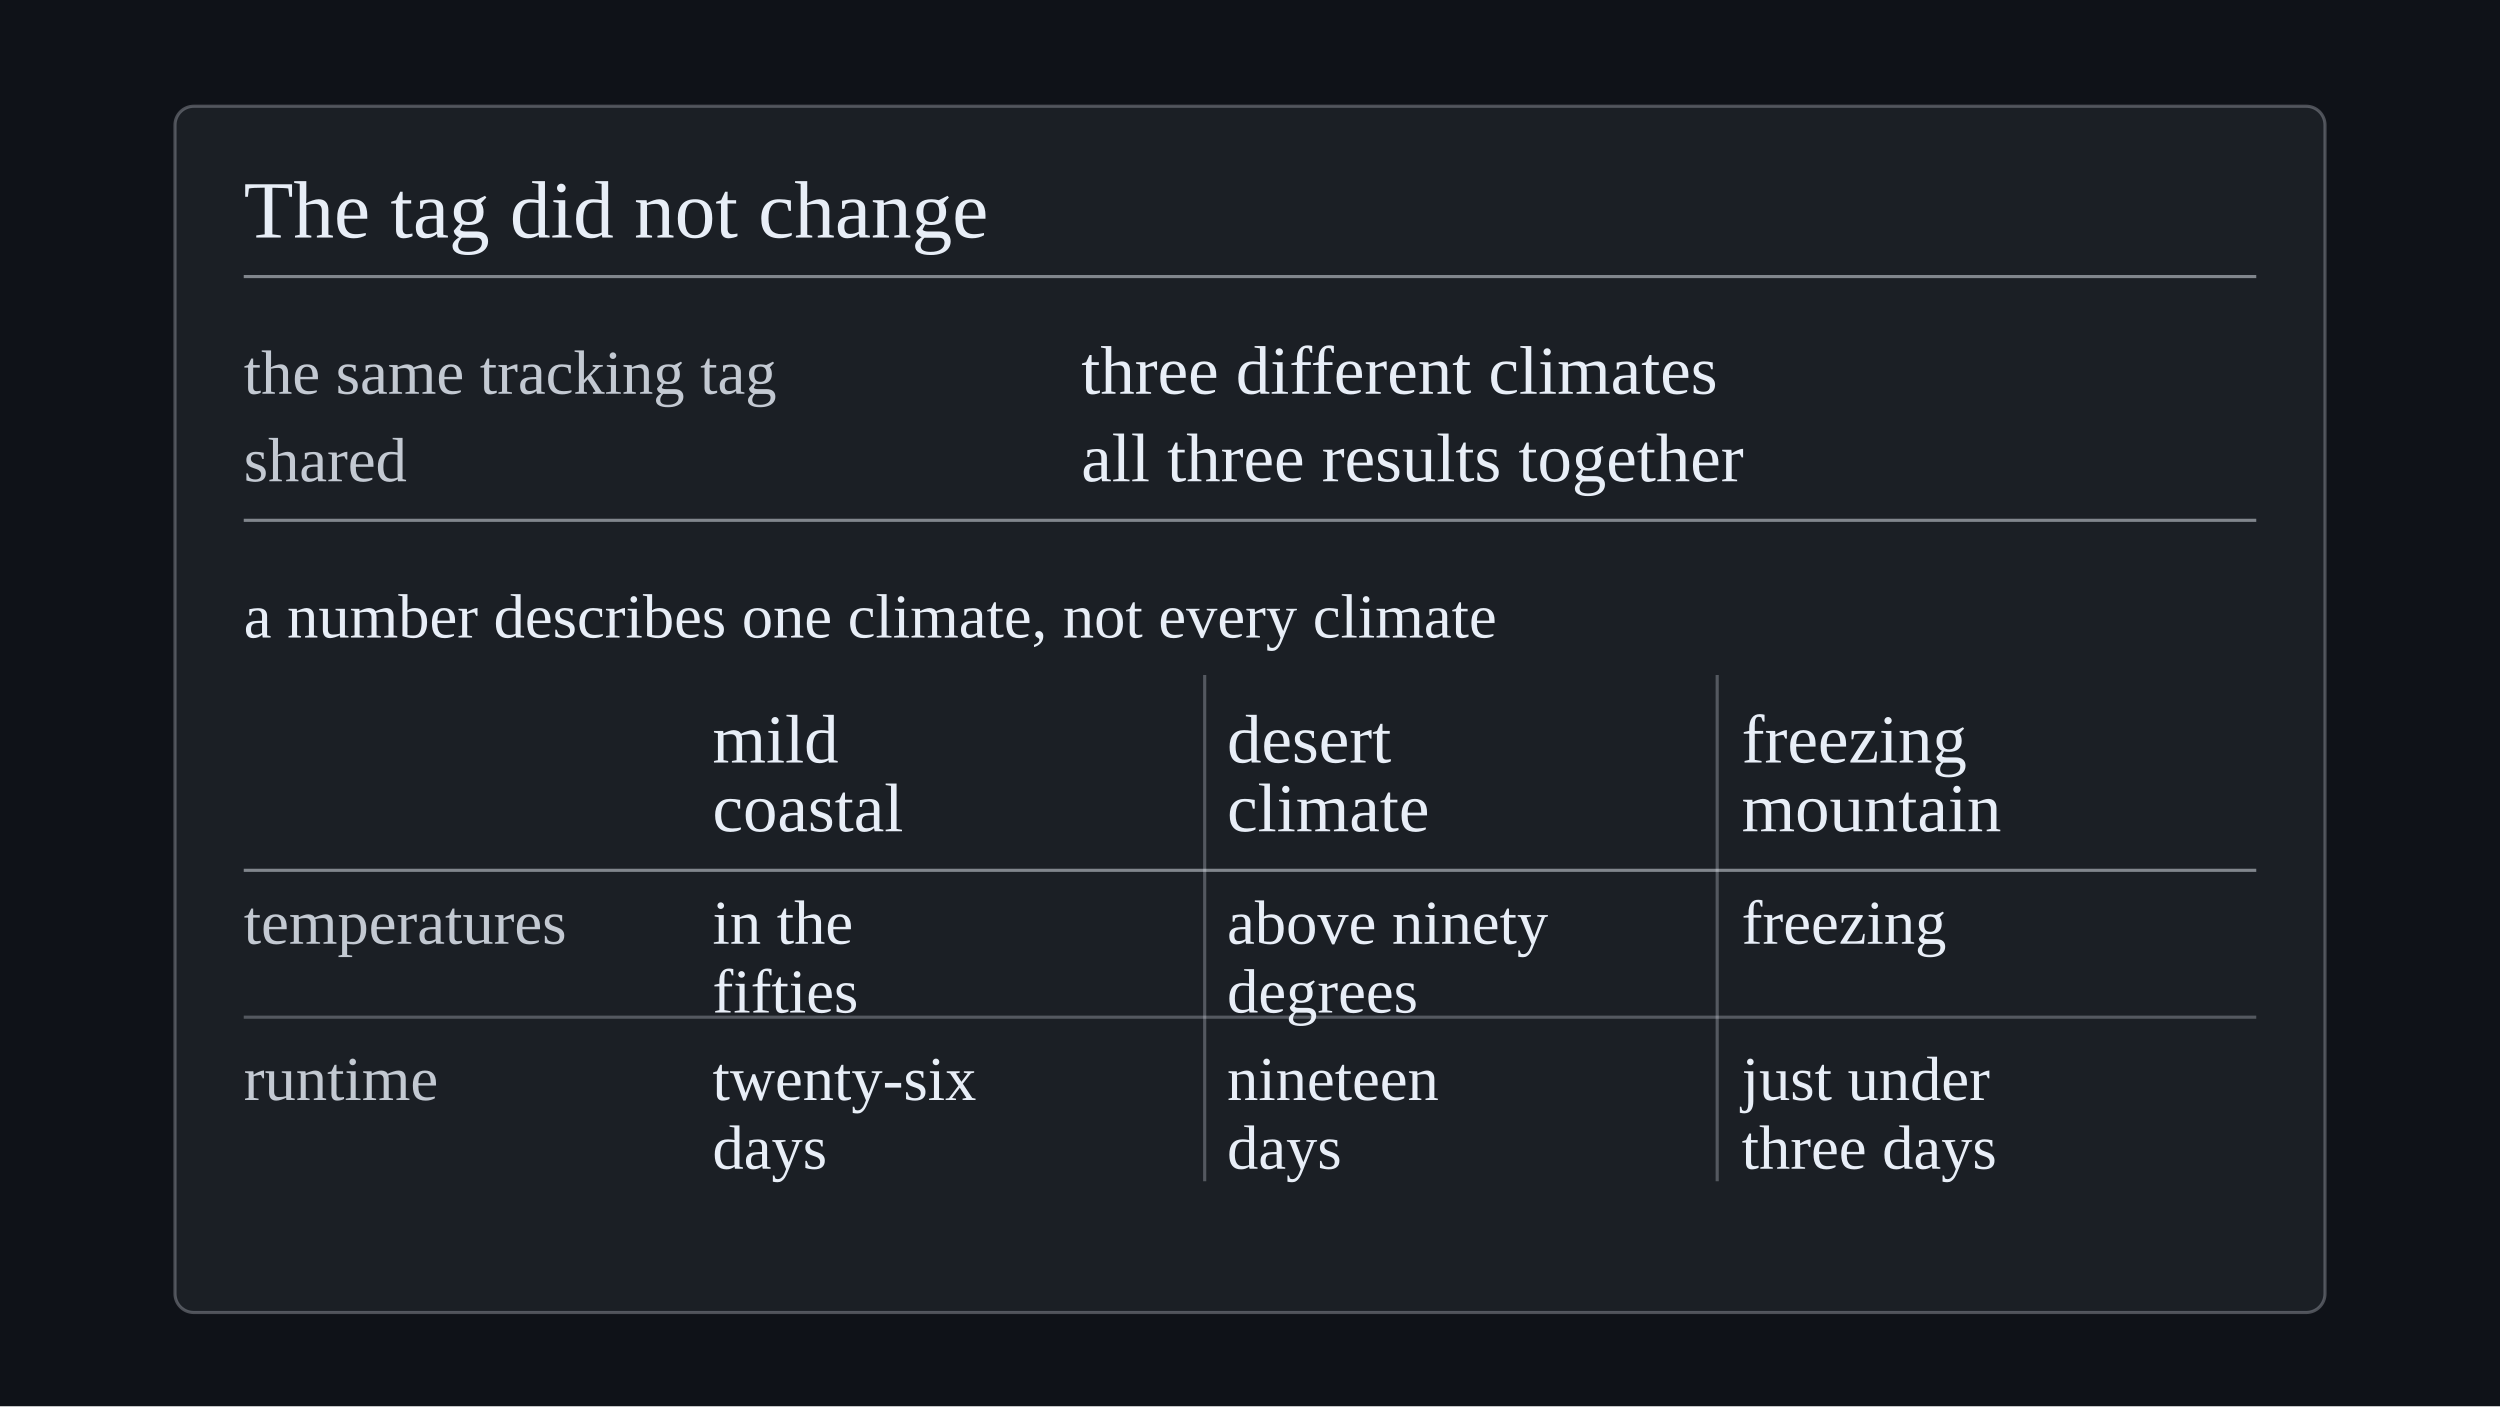
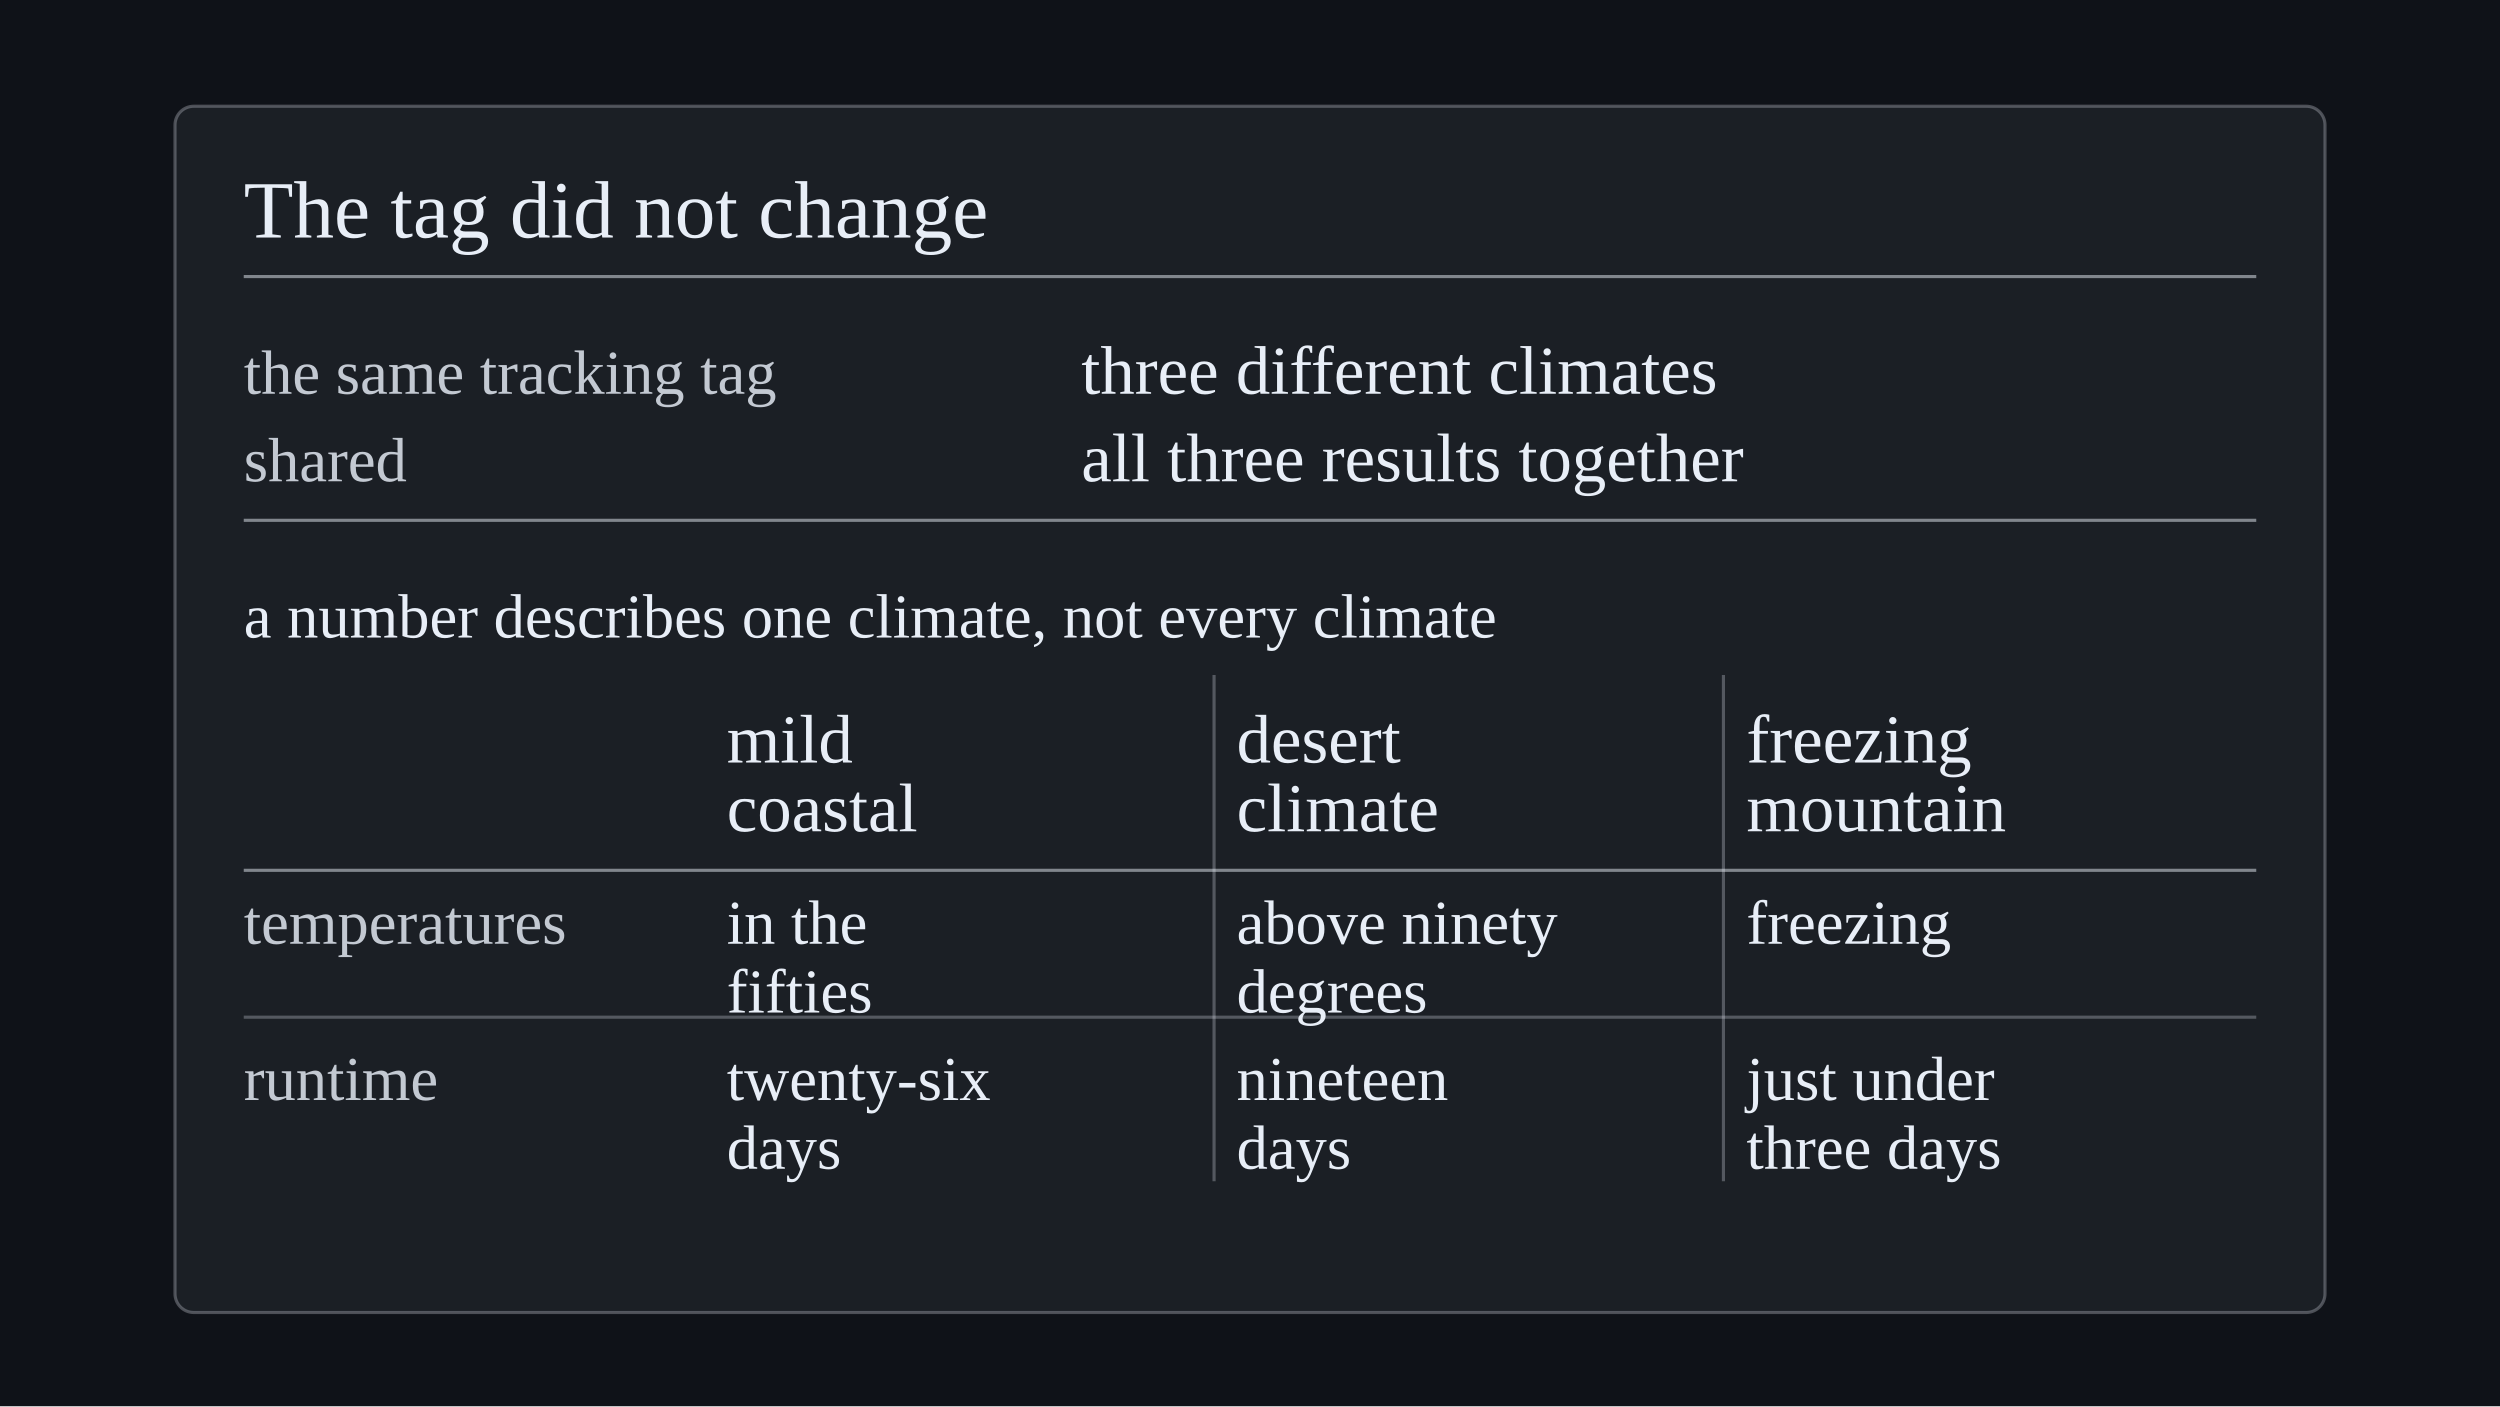
<svg xmlns="http://www.w3.org/2000/svg" width="800" height="450" viewBox="0 0 800 450" role="img">
  <rect x="0" y="0" width="800" height="450" fill="#0f1218" />
  <rect x="56" y="34" width="688" height="386" fill="rgba(232,238,247,0.06)" stroke="rgba(232,238,247,0.28)" stroke-width="1" rx="6" />
  <text x="78" y="76" font-size="26" fill="#e8eef7">The tag did not change</text>
  <line x1="78" y1="88.5" x2="722" y2="88.5" stroke="rgba(232,238,247,0.5)" stroke-width="1" />
  <text x="78" y="126" font-size="20" fill="#e8eef7" fill-opacity="0.82">the same tracking tag</text>
  <text x="346" y="126" font-size="22" fill="#e8eef7">three different climates</text>
  <text x="78" y="154" font-size="20" fill="#e8eef7" fill-opacity="0.82">shared</text>
  <text x="346" y="154" font-size="22" fill="#e8eef7">all three results together</text>
  <line x1="78" y1="166.5" x2="722" y2="166.5" stroke="rgba(232,238,247,0.5)" stroke-width="1" />
  <text x="78" y="204" font-size="20" fill="#e8eef7">a number describes one climate, not every climate</text>
-   <text x="228" y="244" font-size="22" fill="#e8eef7">
-     <tspan x="228" dy="0">mild</tspan>
-     <tspan x="228" dy="22">coastal</tspan>
+   <text x="232.56" y="244" font-size="22" fill="#e8eef7">
+     <tspan x="232.56" dy="0">mild</tspan>
+     <tspan x="232.56" dy="22">coastal</tspan>
  </text>
-   <text x="392.67" y="244" font-size="22" fill="#e8eef7">
-     <tspan x="392.67" dy="0">desert</tspan>
-     <tspan x="392.67" dy="22">climate</tspan>
+   <text x="395.71" y="244" font-size="22" fill="#e8eef7">
+     <tspan x="395.71" dy="0">desert</tspan>
+     <tspan x="395.71" dy="22">climate</tspan>
  </text>
-   <line x1="385.5" y1="216" x2="385.5" y2="378" stroke="rgba(232,238,247,0.28)" stroke-width="1" />
-   <text x="557.33" y="244" font-size="22" fill="#e8eef7">
-     <tspan x="557.33" dy="0">freezing</tspan>
-     <tspan x="557.33" dy="22">mountain</tspan>
+   <line x1="388.5" y1="216" x2="388.5" y2="378" stroke="rgba(232,238,247,0.28)" stroke-width="1" />
+   <text x="558.85" y="244" font-size="22" fill="#e8eef7">
+     <tspan x="558.85" dy="0">freezing</tspan>
+     <tspan x="558.85" dy="22">mountain</tspan>
  </text>
-   <line x1="549.5" y1="216" x2="549.5" y2="378" stroke="rgba(232,238,247,0.28)" stroke-width="1" />
+   <line x1="551.5" y1="216" x2="551.5" y2="378" stroke="rgba(232,238,247,0.28)" stroke-width="1" />
  <line x1="78" y1="278.5" x2="722" y2="278.5" stroke="rgba(232,238,247,0.5)" stroke-width="1" />
  <text x="78" y="302" font-size="20" fill="#e8eef7" fill-opacity="0.82">
    <tspan x="78" dy="0">temperatures</tspan>
  </text>
-   <text x="228" y="302" font-size="20" fill="#e8eef7">
-     <tspan x="228" dy="0">in the</tspan>
-     <tspan x="228" dy="22">fifties</tspan>
+   <text x="232.56" y="302" font-size="20" fill="#e8eef7">
+     <tspan x="232.56" dy="0">in the</tspan>
+     <tspan x="232.56" dy="22">fifties</tspan>
  </text>
-   <text x="392.67" y="302" font-size="20" fill="#e8eef7">
-     <tspan x="392.67" dy="0">above ninety</tspan>
-     <tspan x="392.67" dy="22">degrees</tspan>
+   <text x="395.71" y="302" font-size="20" fill="#e8eef7">
+     <tspan x="395.71" dy="0">above ninety</tspan>
+     <tspan x="395.71" dy="22">degrees</tspan>
  </text>
-   <text x="557.33" y="302" font-size="20" fill="#e8eef7">
-     <tspan x="557.33" dy="0">freezing</tspan>
+   <text x="558.85" y="302" font-size="20" fill="#e8eef7">
+     <tspan x="558.85" dy="0">freezing</tspan>
  </text>
  <line x1="78" y1="325.5" x2="722" y2="325.5" stroke="rgba(232,238,247,0.28)" stroke-width="1" />
  <text x="78" y="352" font-size="20" fill="#e8eef7" fill-opacity="0.82">
    <tspan x="78" dy="0">runtime</tspan>
  </text>
-   <text x="228" y="352" font-size="20" fill="#e8eef7">
-     <tspan x="228" dy="0">twenty-six</tspan>
-     <tspan x="228" dy="22">days</tspan>
+   <text x="232.56" y="352" font-size="20" fill="#e8eef7">
+     <tspan x="232.56" dy="0">twenty-six</tspan>
+     <tspan x="232.56" dy="22">days</tspan>
  </text>
-   <text x="392.67" y="352" font-size="20" fill="#e8eef7">
-     <tspan x="392.67" dy="0">nineteen</tspan>
-     <tspan x="392.67" dy="22">days</tspan>
+   <text x="395.71" y="352" font-size="20" fill="#e8eef7">
+     <tspan x="395.71" dy="0">nineteen</tspan>
+     <tspan x="395.71" dy="22">days</tspan>
  </text>
-   <text x="557.33" y="352" font-size="20" fill="#e8eef7">
-     <tspan x="557.33" dy="0">just under</tspan>
-     <tspan x="557.33" dy="22">three days</tspan>
+   <text x="558.85" y="352" font-size="20" fill="#e8eef7">
+     <tspan x="558.85" dy="0">just under</tspan>
+     <tspan x="558.85" dy="22">three days</tspan>
  </text>
</svg>
